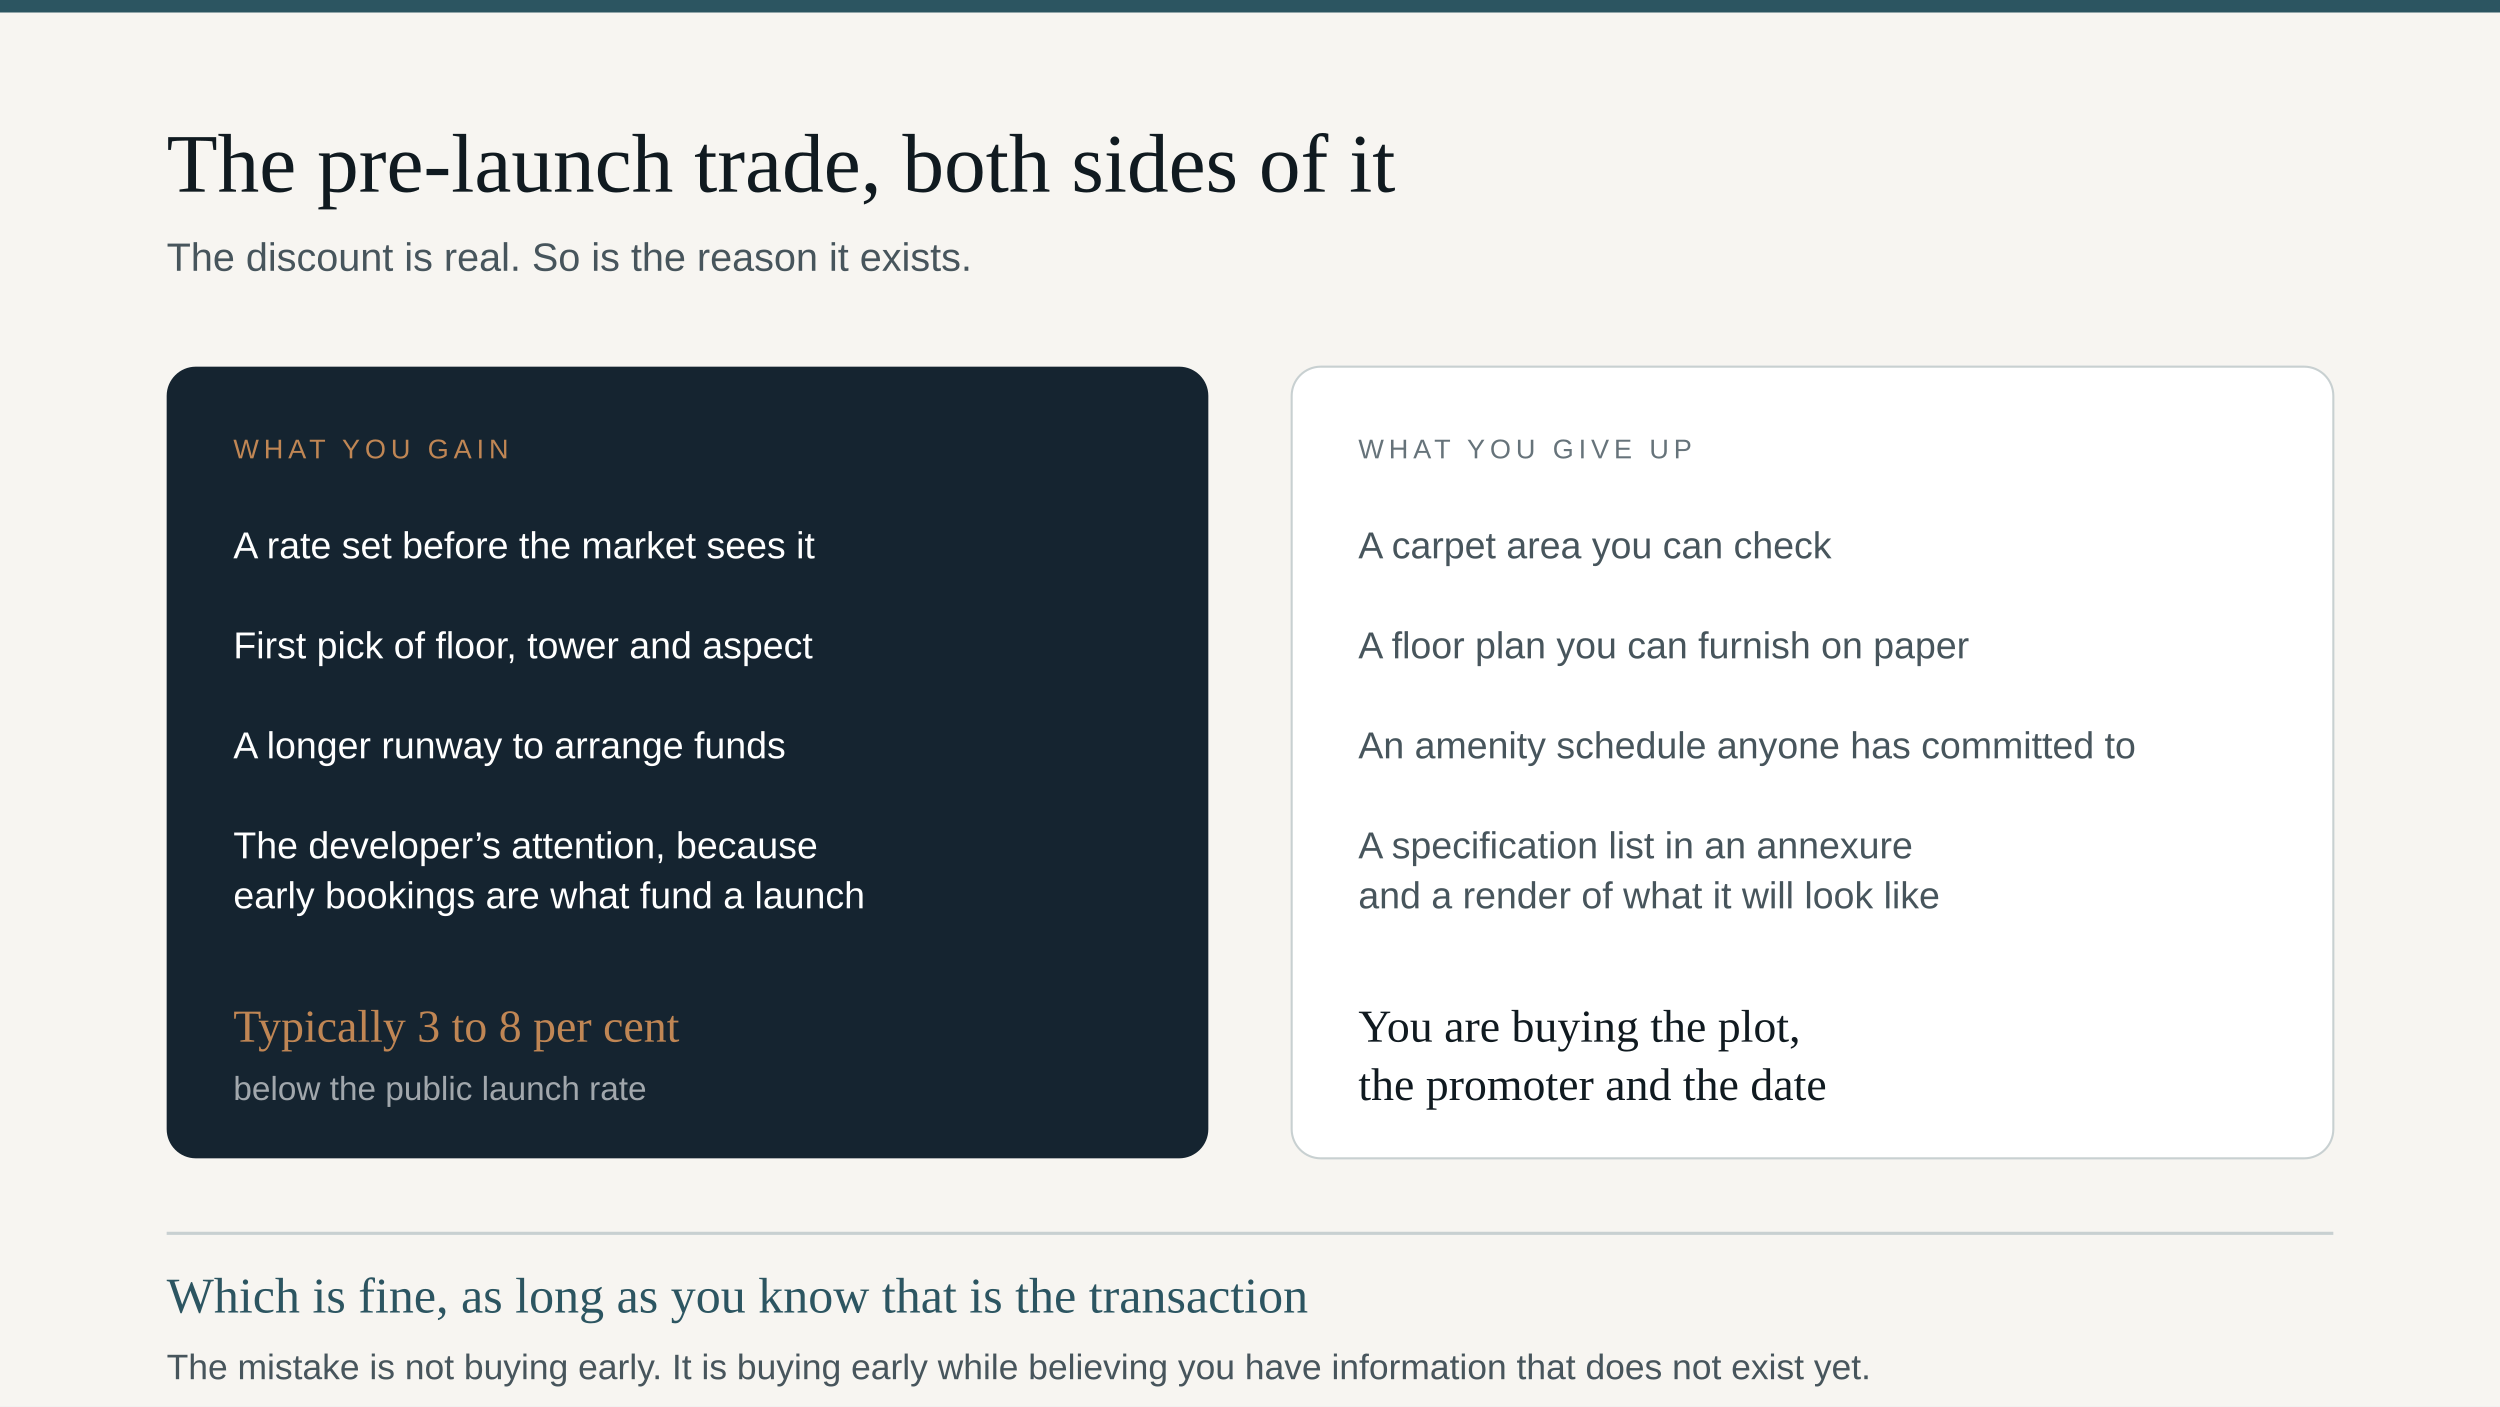
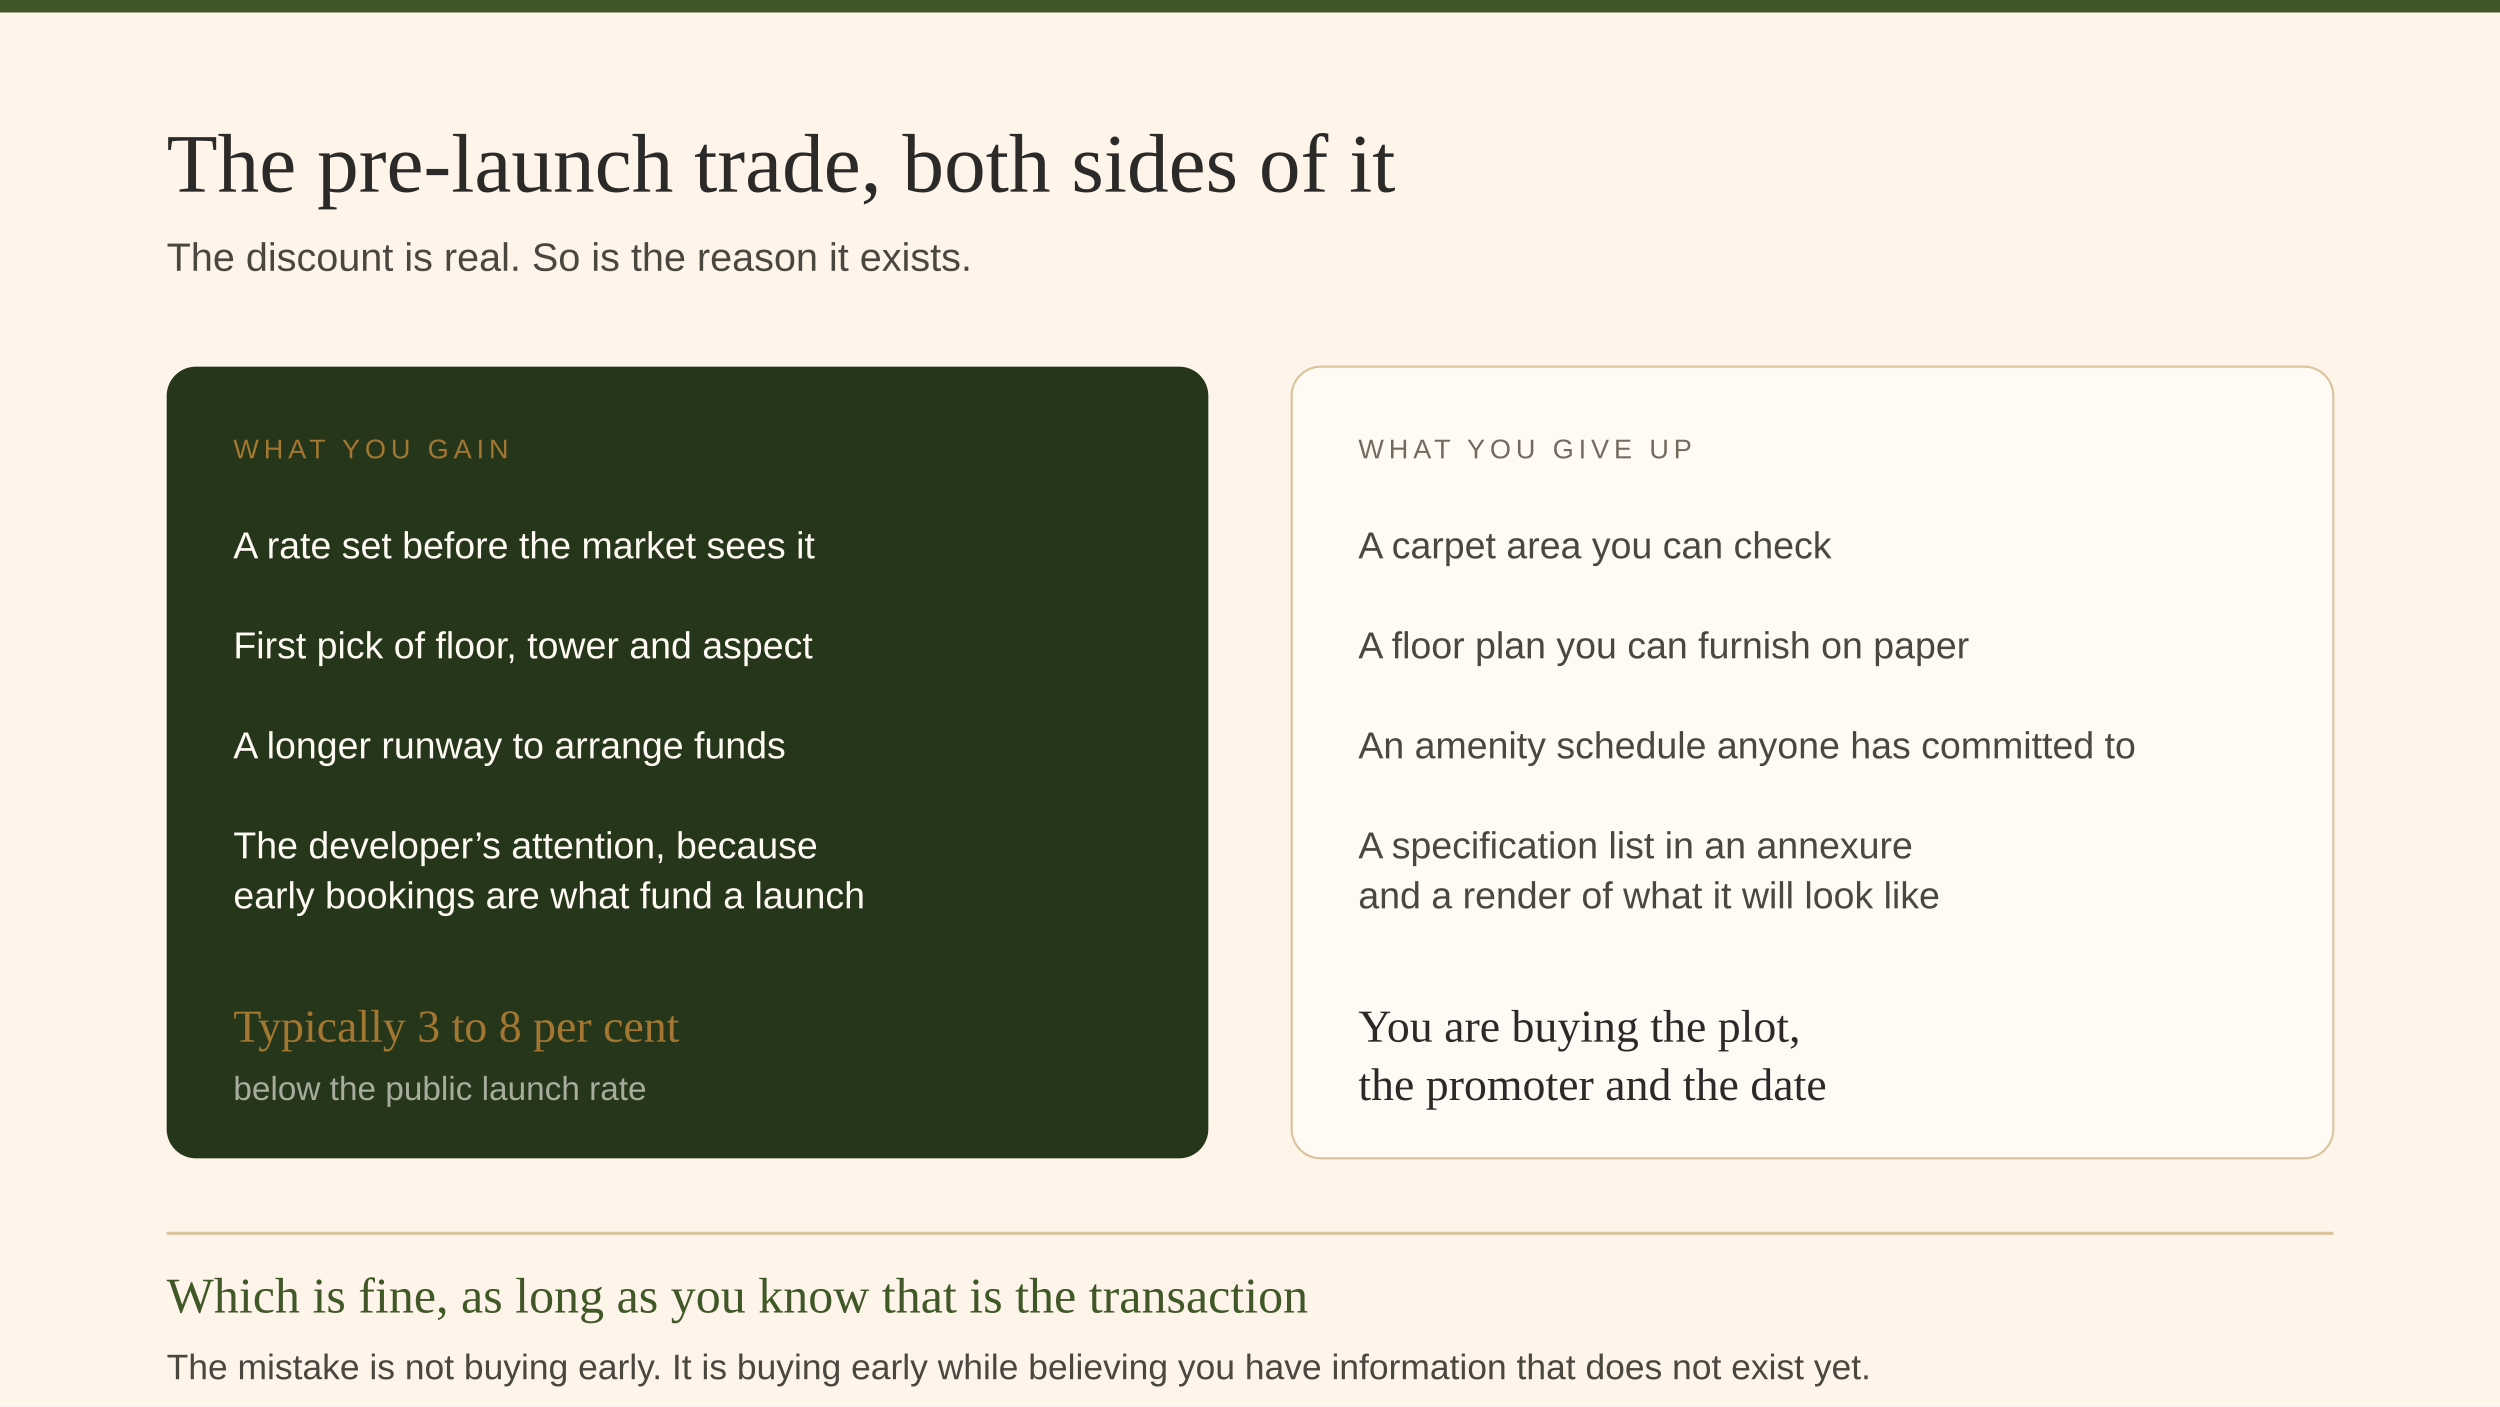
<svg xmlns="http://www.w3.org/2000/svg" viewBox="0 0 1200 675" width="1200" height="675" role="img" aria-label="What a buyer gains and gives up by committing at pre-launch rather than at launch">
-   <rect width="1200" height="675" fill="#f7f5f1" />
-   <rect x="0" y="0" width="1200" height="6" fill="#2c5561" />
-   <text x="80" y="92" font-family="Georgia, 'Times New Roman', serif" font-size="40" fill="#101a20">The pre-launch trade, both sides of it</text>
-   <text x="80" y="130" font-family="Helvetica Neue, Arial, sans-serif" font-size="19" fill="#47555c">The discount is real. So is the reason it exists.</text>
-   <rect x="80" y="176" width="500" height="380" rx="14" fill="#152430" />
-   <text x="112" y="220" font-family="Helvetica Neue, Arial, sans-serif" font-size="13" fill="#c08654" letter-spacing="0.18em">WHAT YOU GAIN</text>
-   <g font-family="Helvetica Neue, Arial, sans-serif" font-size="18" fill="#ffffff">
+   <rect width="1200" height="675" fill="#fef4e9" />
+   <rect x="0" y="0" width="1200" height="6" fill="#405828" />
+   <text x="80" y="92" font-family="Georgia, 'Times New Roman', serif" font-size="40" fill="#2b2a29">The pre-launch trade, both sides of it</text>
+   <text x="80" y="130" font-family="Helvetica Neue, Arial, sans-serif" font-size="19" fill="#4a4640">The discount is real. So is the reason it exists.</text>
+   <rect x="80" y="176" width="500" height="380" rx="14" fill="#26361a" />
+   <text x="112" y="220" font-family="Helvetica Neue, Arial, sans-serif" font-size="13" fill="#a37731" letter-spacing="0.18em">WHAT YOU GAIN</text>
+   <g font-family="Helvetica Neue, Arial, sans-serif" font-size="18" fill="#fffaf4">
    <text x="112" y="268">A rate set before the market sees it</text>
    <text x="112" y="316">First pick of floor, tower and aspect</text>
    <text x="112" y="364">A longer runway to arrange funds</text>
    <text x="112" y="412">The developer’s attention, because</text>
    <text x="112" y="436">early bookings are what fund a launch</text>
  </g>
-   <text x="112" y="500" font-family="Georgia, 'Times New Roman', serif" font-size="22" fill="#c08654">Typically 3 to 8 per cent</text>
-   <text x="112" y="528" font-family="Helvetica Neue, Arial, sans-serif" font-size="16" fill="#ffffff" opacity="0.6">below the public launch rate</text>
-   <rect x="620" y="176" width="500" height="380" rx="14" fill="#ffffff" stroke="#c8d0d1" />
-   <text x="652" y="220" font-family="Helvetica Neue, Arial, sans-serif" font-size="13" fill="#66737a" letter-spacing="0.18em">WHAT YOU GIVE UP</text>
-   <g font-family="Helvetica Neue, Arial, sans-serif" font-size="18" fill="#47555c">
+   <text x="112" y="500" font-family="Georgia, 'Times New Roman', serif" font-size="22" fill="#a37731">Typically 3 to 8 per cent</text>
+   <text x="112" y="528" font-family="Helvetica Neue, Arial, sans-serif" font-size="16" fill="#fffaf4" opacity="0.6">below the public launch rate</text>
+   <rect x="620" y="176" width="500" height="380" rx="14" fill="#fffaf4" stroke="#d9c29c" />
+   <text x="652" y="220" font-family="Helvetica Neue, Arial, sans-serif" font-size="13" fill="#73695d" letter-spacing="0.18em">WHAT YOU GIVE UP</text>
+   <g font-family="Helvetica Neue, Arial, sans-serif" font-size="18" fill="#4a4640">
    <text x="652" y="268">A carpet area you can check</text>
    <text x="652" y="316">A floor plan you can furnish on paper</text>
    <text x="652" y="364">An amenity schedule anyone has committed to</text>
    <text x="652" y="412">A specification list in an annexure</text>
    <text x="652" y="436">and a render of what it will look like</text>
  </g>
-   <text x="652" y="500" font-family="Georgia, 'Times New Roman', serif" font-size="22" fill="#101a20">You are buying the plot,</text>
-   <text x="652" y="528" font-family="Georgia, 'Times New Roman', serif" font-size="22" fill="#101a20">the promoter and the date</text>
-   <line x1="80" y1="592" x2="1120" y2="592" stroke="#c8d0d1" stroke-width="1.5" />
-   <text x="80" y="630" font-family="Georgia, 'Times New Roman', serif" font-size="24" fill="#2c5561">Which is fine, as long as you know that is the transaction</text>
-   <text x="80" y="662" font-family="Helvetica Neue, Arial, sans-serif" font-size="17" fill="#47555c">The mistake is not buying early. It is buying early while believing you have information that does not exist yet.</text>
+   <text x="652" y="500" font-family="Georgia, 'Times New Roman', serif" font-size="22" fill="#2b2a29">You are buying the plot,</text>
+   <text x="652" y="528" font-family="Georgia, 'Times New Roman', serif" font-size="22" fill="#2b2a29">the promoter and the date</text>
+   <line x1="80" y1="592" x2="1120" y2="592" stroke="#d9c29c" stroke-width="1.5" />
+   <text x="80" y="630" font-family="Georgia, 'Times New Roman', serif" font-size="24" fill="#405828">Which is fine, as long as you know that is the transaction</text>
+   <text x="80" y="662" font-family="Helvetica Neue, Arial, sans-serif" font-size="17" fill="#4a4640">The mistake is not buying early. It is buying early while believing you have information that does not exist yet.</text>
</svg>
